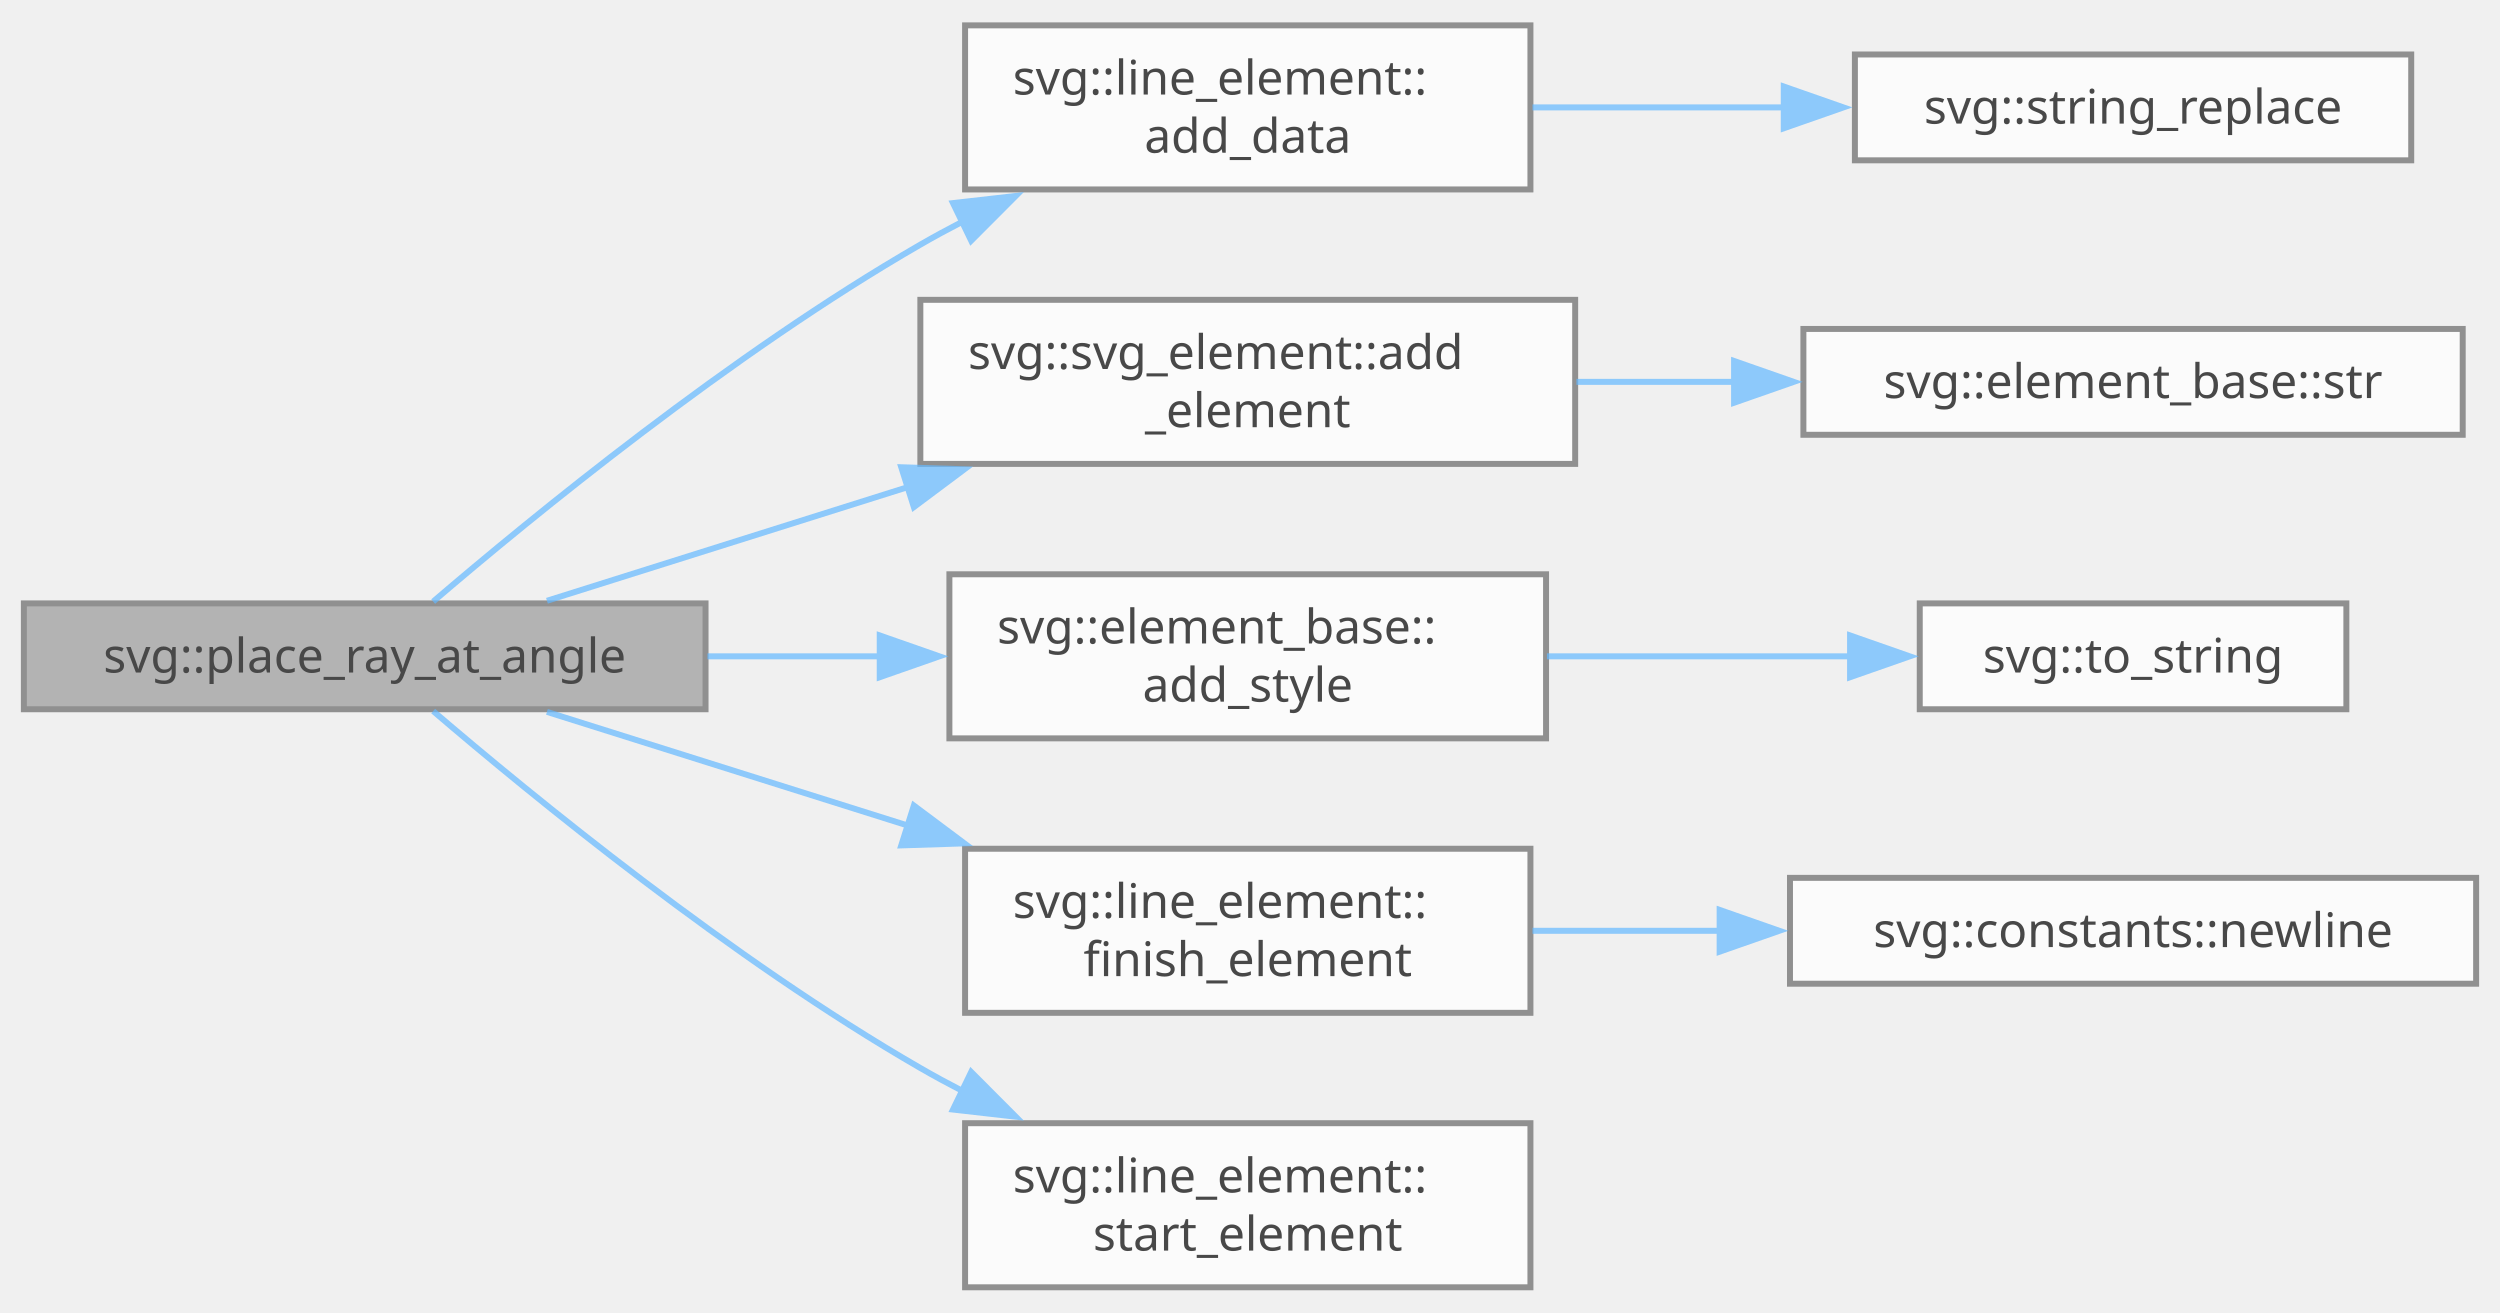
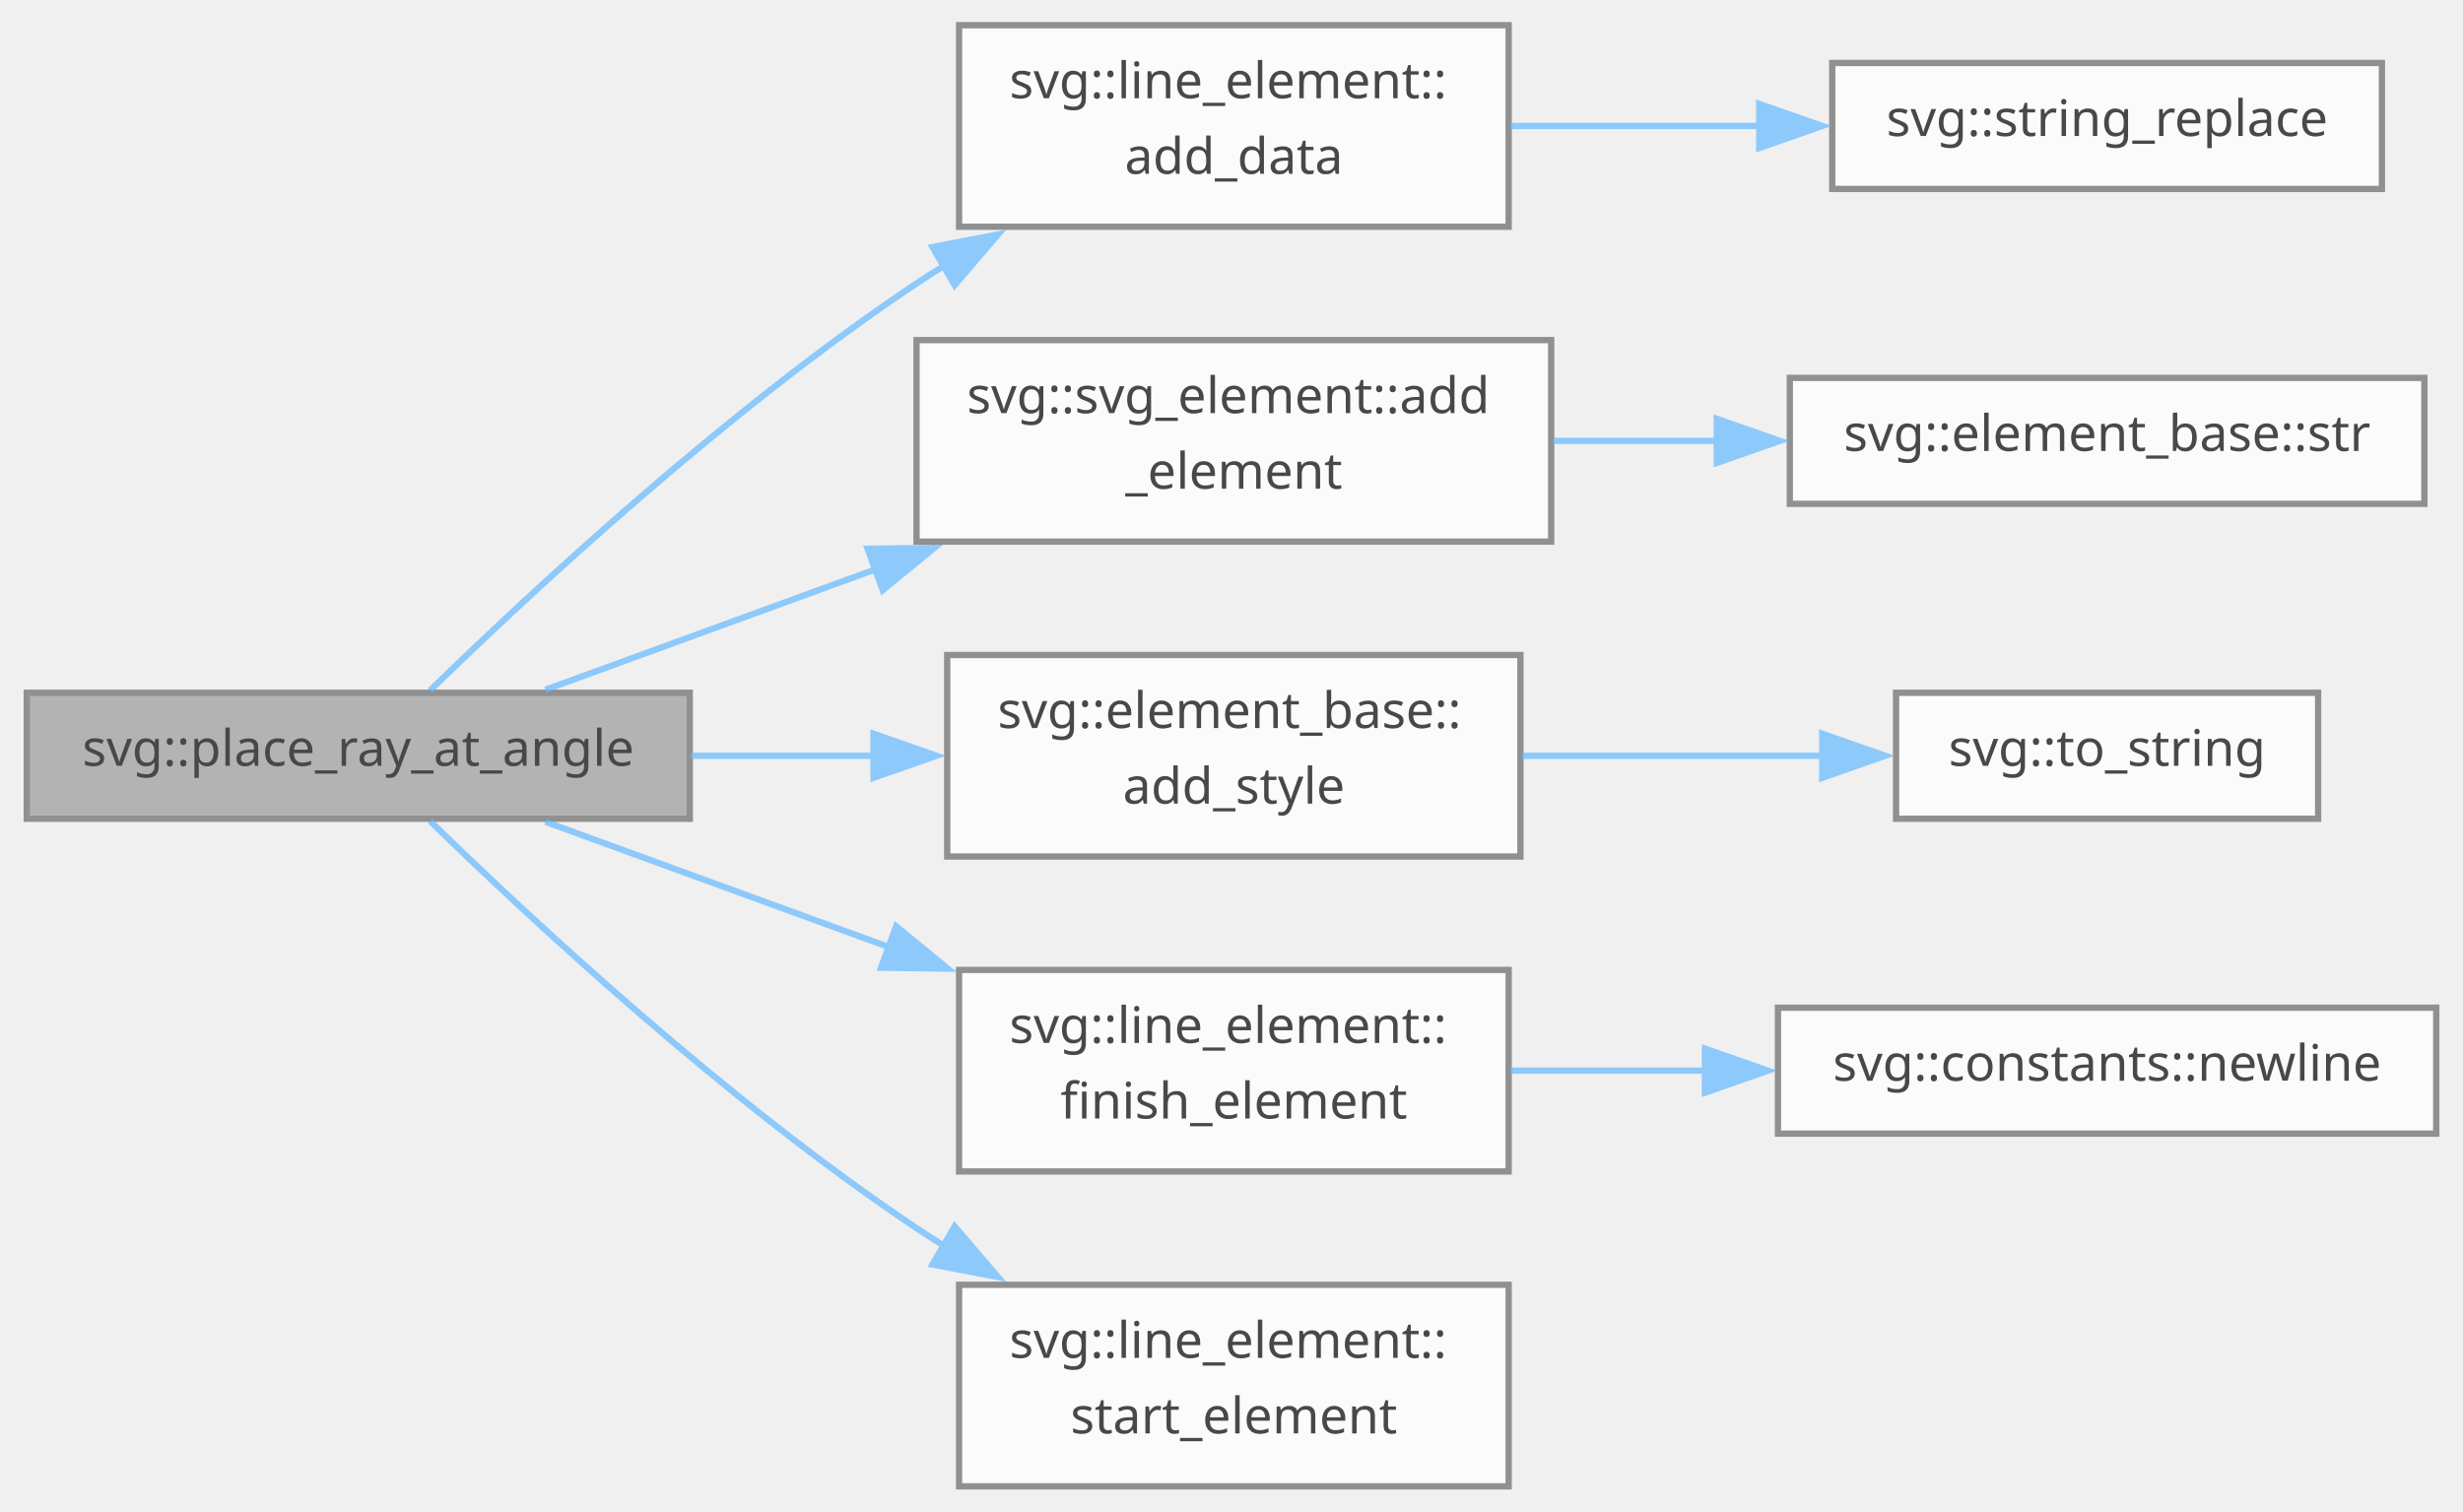
- <svg xmlns="http://www.w3.org/2000/svg" xmlns:xlink="http://www.w3.org/1999/xlink" width="419pt" height="220pt" viewBox="0.00 0.00 419.00 219.50">
+ <svg xmlns="http://www.w3.org/2000/svg" xmlns:xlink="http://www.w3.org/1999/xlink" width="391pt" height="240pt" viewBox="0.00 0.00 390.50 240.00">
  <svg id="main" version="1.1" xml:space="preserve">
    <style type="text/css">
.node, .edge {opacity: 0.7;}
.node.selected, .edge.selected {opacity: 1;}
.edge:hover path { stroke: red; }
.edge:hover polygon { stroke: red; fill: red; }
</style>
    <svg id="graph" class="graph">
-       <g id="graph0" class="graph" transform="scale(1 1) rotate(0) translate(4 215.5)">
+       <g id="graph0" class="graph" transform="scale(1 1) rotate(0) translate(4 236)">
        <g id="Node000001" class="node">
          <g id="a_Node000001">
            <a xlink:title=" ">
-               <polygon fill="#999999" stroke="#666666" points="114.25,-114.62 0,-114.62 0,-96.88 114.25,-96.88 114.25,-114.62" />
-               <text text-anchor="middle" x="57.12" y="-103.03" font-family="SourceSans" font-size="8.00">svg::place_ray_at_angle</text>
+               <polygon fill="#999999" stroke="#666666" points="105.25,-126 0,-126 0,-106 105.25,-106 105.25,-126" />
+               <text text-anchor="middle" x="52.62" y="-114.4" font-family="SourceSans" font-size="8.00">svg::place_ray_at_angle</text>
            </a>
          </g>
        </g>
        <g id="Node000002" class="node">
          <g id="a_Node000002">
            <a xlink:href="group__elements.html#a306eac4c5a7ea755ab6375a65489366f" target="_top" xlink:title=" ">
-               <polygon fill="white" stroke="#666666" points="252.5,-211.5 157.75,-211.5 157.75,-184 252.5,-184 252.5,-211.5" />
-               <text text-anchor="start" x="165.75" y="-199.9" font-family="SourceSans" font-size="8.00">svg::line_element::</text>
-               <text text-anchor="middle" x="205.12" y="-190.15" font-family="SourceSans" font-size="8.00">add_data</text>
+               <polygon fill="white" stroke="#666666" points="235.25,-232 148,-232 148,-200 235.25,-200 235.25,-232" />
+               <text text-anchor="start" x="156" y="-220.4" font-family="SourceSans" font-size="8.00">svg::line_element::</text>
+               <text text-anchor="middle" x="191.62" y="-208.4" font-family="SourceSans" font-size="8.00">add_data</text>
            </a>
          </g>
        </g>
        <g id="edge1_Node000001_Node000002" class="edge">
          <g id="a_edge1_Node000001_Node000002">
            <a xlink:title=" ">
-               <path fill="none" stroke="#63b8ff" d="M68.6,-114.93C85.11,-129.07 118.57,-156.48 150.25,-174.75 152.55,-176.08 154.95,-177.38 157.39,-178.64" />
-               <polygon fill="#63b8ff" stroke="#63b8ff" points="155.72,-181.71 166.25,-182.91 158.77,-175.41 155.72,-181.71" />
+               <path fill="none" stroke="#63b8ff" d="M64.02,-126.36C79.78,-141.72 111.1,-170.89 141.25,-191 142.65,-191.93 144.09,-192.86 145.55,-193.76" />
+               <polygon fill="#63b8ff" stroke="#63b8ff" points="143.78,-196.78 154.19,-198.77 147.3,-190.73 143.78,-196.78" />
            </a>
          </g>
        </g>
        <g id="Node000004" class="node">
          <g id="a_Node000004">
            <a xlink:href="group__elements.html#aaa5f1a136f2b5c61d647a47ec53fe31d" target="_top" xlink:title=" ">
-               <polygon fill="white" stroke="#666666" points="260,-165.5 150.25,-165.5 150.25,-138 260,-138 260,-165.5" />
-               <text text-anchor="start" x="158.25" y="-153.9" font-family="SourceSans" font-size="8.00">svg::svg_element::add</text>
-               <text text-anchor="middle" x="205.12" y="-144.15" font-family="SourceSans" font-size="8.00">_element</text>
+               <polygon fill="white" stroke="#666666" points="242,-182 141.25,-182 141.25,-150 242,-150 242,-182" />
+               <text text-anchor="start" x="149.25" y="-170.4" font-family="SourceSans" font-size="8.00">svg::svg_element::add</text>
+               <text text-anchor="middle" x="191.62" y="-158.4" font-family="SourceSans" font-size="8.00">_element</text>
            </a>
          </g>
        </g>
        <g id="edge3_Node000001_Node000004" class="edge">
          <g id="a_edge3_Node000001_Node000004">
            <a xlink:title=" ">
-               <path fill="none" stroke="#63b8ff" d="M87.67,-115.06C105.05,-120.53 127.58,-127.63 148.2,-134.13" />
-               <polygon fill="#63b8ff" stroke="#63b8ff" points="147.05,-137.44 157.64,-137.1 149.16,-130.76 147.05,-137.44" />
+               <path fill="none" stroke="#63b8ff" d="M82.34,-126.48C97.56,-132.03 116.77,-139.05 134.78,-145.62" />
+               <polygon fill="#63b8ff" stroke="#63b8ff" points="133.48,-148.87 144.07,-149.01 135.88,-142.29 133.48,-148.87" />
            </a>
          </g>
        </g>
        <g id="Node000006" class="node">
          <g id="a_Node000006">
            <a xlink:href="group__elements.html#a238b38ca99a1cf6c2baf80c8e4338d99" target="_top" xlink:title=" ">
-               <polygon fill="white" stroke="#666666" points="255.12,-119.5 155.12,-119.5 155.12,-92 255.12,-92 255.12,-119.5" />
-               <text text-anchor="start" x="163.12" y="-107.9" font-family="SourceSans" font-size="8.00">svg::element_base::</text>
-               <text text-anchor="middle" x="205.12" y="-98.15" font-family="SourceSans" font-size="8.00">add_style</text>
+               <polygon fill="white" stroke="#666666" points="237.12,-132 146.12,-132 146.12,-100 237.12,-100 237.12,-132" />
+               <text text-anchor="start" x="154.12" y="-120.4" font-family="SourceSans" font-size="8.00">svg::element_base::</text>
+               <text text-anchor="middle" x="191.62" y="-108.4" font-family="SourceSans" font-size="8.00">add_style</text>
            </a>
          </g>
        </g>
        <g id="edge5_Node000001_Node000006" class="edge">
          <g id="a_edge5_Node000001_Node000006">
            <a xlink:title=" ">
-               <path fill="none" stroke="#63b8ff" d="M114.57,-105.75C124.04,-105.75 133.9,-105.75 143.48,-105.75" />
-               <polygon fill="#63b8ff" stroke="#63b8ff" points="143.44,-109.25 153.44,-105.75 143.44,-102.25 143.44,-109.25" />
+               <path fill="none" stroke="#63b8ff" d="M105.42,-116C114.9,-116 124.84,-116 134.44,-116" />
+               <polygon fill="#63b8ff" stroke="#63b8ff" points="134.42,-119.5 144.42,-116 134.42,-112.5 134.42,-119.5" />
            </a>
          </g>
        </g>
        <g id="Node000008" class="node">
          <g id="a_Node000008">
            <a xlink:href="group__elements.html#ga4769af15793cb308d426abb5fd552df5" target="_top" xlink:title=" ">
-               <polygon fill="white" stroke="#666666" points="252.5,-73.5 157.75,-73.5 157.75,-46 252.5,-46 252.5,-73.5" />
-               <text text-anchor="start" x="165.75" y="-61.9" font-family="SourceSans" font-size="8.00">svg::line_element::</text>
-               <text text-anchor="middle" x="205.12" y="-52.15" font-family="SourceSans" font-size="8.00">finish_element</text>
+               <polygon fill="white" stroke="#666666" points="235.25,-82 148,-82 148,-50 235.25,-50 235.25,-82" />
+               <text text-anchor="start" x="156" y="-70.4" font-family="SourceSans" font-size="8.00">svg::line_element::</text>
+               <text text-anchor="middle" x="191.62" y="-58.4" font-family="SourceSans" font-size="8.00">finish_element</text>
            </a>
          </g>
        </g>
        <g id="edge7_Node000001_Node000008" class="edge">
          <g id="a_edge7_Node000001_Node000008">
            <a xlink:title=" ">
-               <path fill="none" stroke="#63b8ff" d="M87.67,-96.44C105.05,-90.97 127.58,-83.87 148.2,-77.37" />
-               <polygon fill="#63b8ff" stroke="#63b8ff" points="149.16,-80.74 157.64,-74.4 147.05,-74.06 149.16,-80.74" />
+               <path fill="none" stroke="#63b8ff" d="M82.34,-105.52C98.15,-99.75 118.28,-92.4 136.89,-85.61" />
+               <polygon fill="#63b8ff" stroke="#63b8ff" points="138.01,-88.93 146.2,-82.21 135.61,-82.35 138.01,-88.93" />
            </a>
          </g>
        </g>
        <g id="Node000010" class="node">
          <g id="a_Node000010">
            <a xlink:href="group__elements.html#aa6b4ba04be5858b4943235801f034943" target="_top" xlink:title=" ">
-               <polygon fill="white" stroke="#666666" points="252.5,-27.5 157.75,-27.5 157.75,0 252.5,0 252.5,-27.5" />
-               <text text-anchor="start" x="165.75" y="-15.9" font-family="SourceSans" font-size="8.00">svg::line_element::</text>
-               <text text-anchor="middle" x="205.12" y="-6.15" font-family="SourceSans" font-size="8.00">start_element</text>
+               <polygon fill="white" stroke="#666666" points="235.25,-32 148,-32 148,0 235.25,0 235.25,-32" />
+               <text text-anchor="start" x="156" y="-20.4" font-family="SourceSans" font-size="8.00">svg::line_element::</text>
+               <text text-anchor="middle" x="191.62" y="-8.4" font-family="SourceSans" font-size="8.00">start_element</text>
            </a>
          </g>
        </g>
        <g id="edge9_Node000001_Node000010" class="edge">
          <g id="a_edge9_Node000001_Node000010">
            <a xlink:title=" ">
-               <path fill="none" stroke="#63b8ff" d="M68.6,-96.57C85.11,-82.43 118.57,-55.02 150.25,-36.75 152.55,-35.42 154.95,-34.12 157.39,-32.86" />
-               <polygon fill="#63b8ff" stroke="#63b8ff" points="158.77,-36.09 166.25,-28.59 155.72,-29.79 158.77,-36.09" />
+               <path fill="none" stroke="#63b8ff" d="M64.02,-105.64C79.78,-90.28 111.1,-61.11 141.25,-41 142.65,-40.07 144.09,-39.14 145.55,-38.24" />
+               <polygon fill="#63b8ff" stroke="#63b8ff" points="147.3,-41.27 154.19,-33.23 143.78,-35.22 147.3,-41.27" />
            </a>
          </g>
        </g>
        <g id="Node000003" class="node">
          <g id="a_Node000003">
            <a xlink:href="namespacesvg.html#a48ac748e89e22789d1772326a98dd7b6" target="_top" xlink:title=" ">
-               <polygon fill="white" stroke="#666666" points="400.12,-206.62 306.88,-206.62 306.88,-188.88 400.12,-188.88 400.12,-206.62" />
-               <text text-anchor="middle" x="353.5" y="-195.03" font-family="SourceSans" font-size="8.00">svg::string_replace</text>
+               <polygon fill="white" stroke="#666666" points="373.88,-226 286.62,-226 286.62,-206 373.88,-206 373.88,-226" />
+               <text text-anchor="middle" x="330.25" y="-214.4" font-family="SourceSans" font-size="8.00">svg::string_replace</text>
            </a>
          </g>
        </g>
        <g id="edge2_Node000002_Node000003" class="edge">
          <g id="a_edge2_Node000002_Node000003">
            <a xlink:title=" ">
-               <path fill="none" stroke="#63b8ff" d="M252.84,-197.75C266.24,-197.75 281.01,-197.75 294.98,-197.75" />
-               <polygon fill="#63b8ff" stroke="#63b8ff" points="294.96,-201.25 304.96,-197.75 294.96,-194.25 294.96,-201.25" />
+               <path fill="none" stroke="#63b8ff" d="M235.48,-216C248.07,-216 262,-216 275.2,-216" />
+               <polygon fill="#63b8ff" stroke="#63b8ff" points="275.03,-219.5 285.03,-216 275.03,-212.5 275.03,-219.5" />
            </a>
          </g>
        </g>
        <g id="Node000005" class="node">
          <g id="a_Node000005">
            <a xlink:href="group__elements.html#ad893ef9c13a15464c96d8a85c08af30f" target="_top" xlink:title=" ">
-               <polygon fill="white" stroke="#666666" points="408.75,-160.62 298.25,-160.62 298.25,-142.88 408.75,-142.88 408.75,-160.62" />
-               <text text-anchor="middle" x="353.5" y="-149.03" font-family="SourceSans" font-size="8.00">svg::element_base::str</text>
+               <polygon fill="white" stroke="#666666" points="380.62,-176 279.88,-176 279.88,-156 380.62,-156 380.62,-176" />
+               <text text-anchor="middle" x="330.25" y="-164.4" font-family="SourceSans" font-size="8.00">svg::element_base::str</text>
            </a>
          </g>
        </g>
        <g id="edge4_Node000004_Node000005" class="edge">
          <g id="a_edge4_Node000004_Node000005">
            <a xlink:title=" ">
-               <path fill="none" stroke="#63b8ff" d="M260.21,-151.75C268.82,-151.75 277.81,-151.75 286.65,-151.75" />
-               <polygon fill="#63b8ff" stroke="#63b8ff" points="286.63,-155.25 296.63,-151.75 286.63,-148.25 286.63,-155.25" />
+               <path fill="none" stroke="#63b8ff" d="M242.34,-166C250.82,-166 259.73,-166 268.46,-166" />
+               <polygon fill="#63b8ff" stroke="#63b8ff" points="268.29,-169.5 278.29,-166 268.29,-162.5 268.29,-169.5" />
            </a>
          </g>
        </g>
        <g id="Node000007" class="node">
          <g id="a_Node000007">
            <a xlink:href="namespacesvg.html#a36b1c48ad4601b205790e3772ad0a7b6" target="_top" xlink:title=" ">
-               <polygon fill="white" stroke="#666666" points="389.25,-114.62 317.75,-114.62 317.75,-96.88 389.25,-96.88 389.25,-114.62" />
-               <text text-anchor="middle" x="353.5" y="-103.03" font-family="SourceSans" font-size="8.00">svg::to_string</text>
+               <polygon fill="white" stroke="#666666" points="363.75,-126 296.75,-126 296.75,-106 363.75,-106 363.75,-126" />
+               <text text-anchor="middle" x="330.25" y="-114.4" font-family="SourceSans" font-size="8.00">svg::to_string</text>
            </a>
          </g>
        </g>
        <g id="edge6_Node000006_Node000007" class="edge">
          <g id="a_edge6_Node000006_Node000007">
            <a xlink:title=" ">
-               <path fill="none" stroke="#63b8ff" d="M255.27,-105.75C271.71,-105.75 289.98,-105.75 306.19,-105.75" />
-               <polygon fill="#63b8ff" stroke="#63b8ff" points="306.07,-109.25 316.07,-105.75 306.07,-102.25 306.07,-109.25" />
+               <path fill="none" stroke="#63b8ff" d="M237.36,-116C252.74,-116 269.94,-116 285.26,-116" />
+               <polygon fill="#63b8ff" stroke="#63b8ff" points="285.03,-119.5 295.03,-116 285.03,-112.5 285.03,-119.5" />
            </a>
          </g>
        </g>
        <g id="Node000009" class="node">
          <g id="a_Node000009">
            <a xlink:href="namespacesvg_1_1constants.html#aa7f04c2ea699a1b1e2e790de5ac33f38" target="_top" xlink:title=" ">
-               <polygon fill="white" stroke="#666666" points="411,-68.62 296,-68.62 296,-50.88 411,-50.88 411,-68.62" />
-               <text text-anchor="middle" x="353.5" y="-57.02" font-family="SourceSans" font-size="8.00">svg::constants::newline</text>
+               <polygon fill="white" stroke="#666666" points="382.5,-76 278,-76 278,-56 382.5,-56 382.5,-76" />
+               <text text-anchor="middle" x="330.25" y="-64.4" font-family="SourceSans" font-size="8.00">svg::constants::newline</text>
            </a>
          </g>
        </g>
        <g id="edge8_Node000008_Node000009" class="edge">
          <g id="a_edge8_Node000008_Node000009">
            <a xlink:title=" ">
-               <path fill="none" stroke="#63b8ff" d="M252.84,-59.75C262.86,-59.75 273.64,-59.75 284.28,-59.75" />
-               <polygon fill="#63b8ff" stroke="#63b8ff" points="284.21,-63.25 294.21,-59.75 284.21,-56.25 284.21,-63.25" />
+               <path fill="none" stroke="#63b8ff" d="M235.48,-66C245.36,-66 256.08,-66 266.61,-66" />
+               <polygon fill="#63b8ff" stroke="#63b8ff" points="266.41,-69.5 276.41,-66 266.41,-62.5 266.41,-69.5" />
            </a>
          </g>
        </g>
      </g>
    </svg>
  </svg>
  <style type="text/css">

[data-mouse-over-selected='false'] { opacity: 0.7; }
[data-mouse-over-selected='true']  { opacity: 1.0; }

</style>
</svg>
